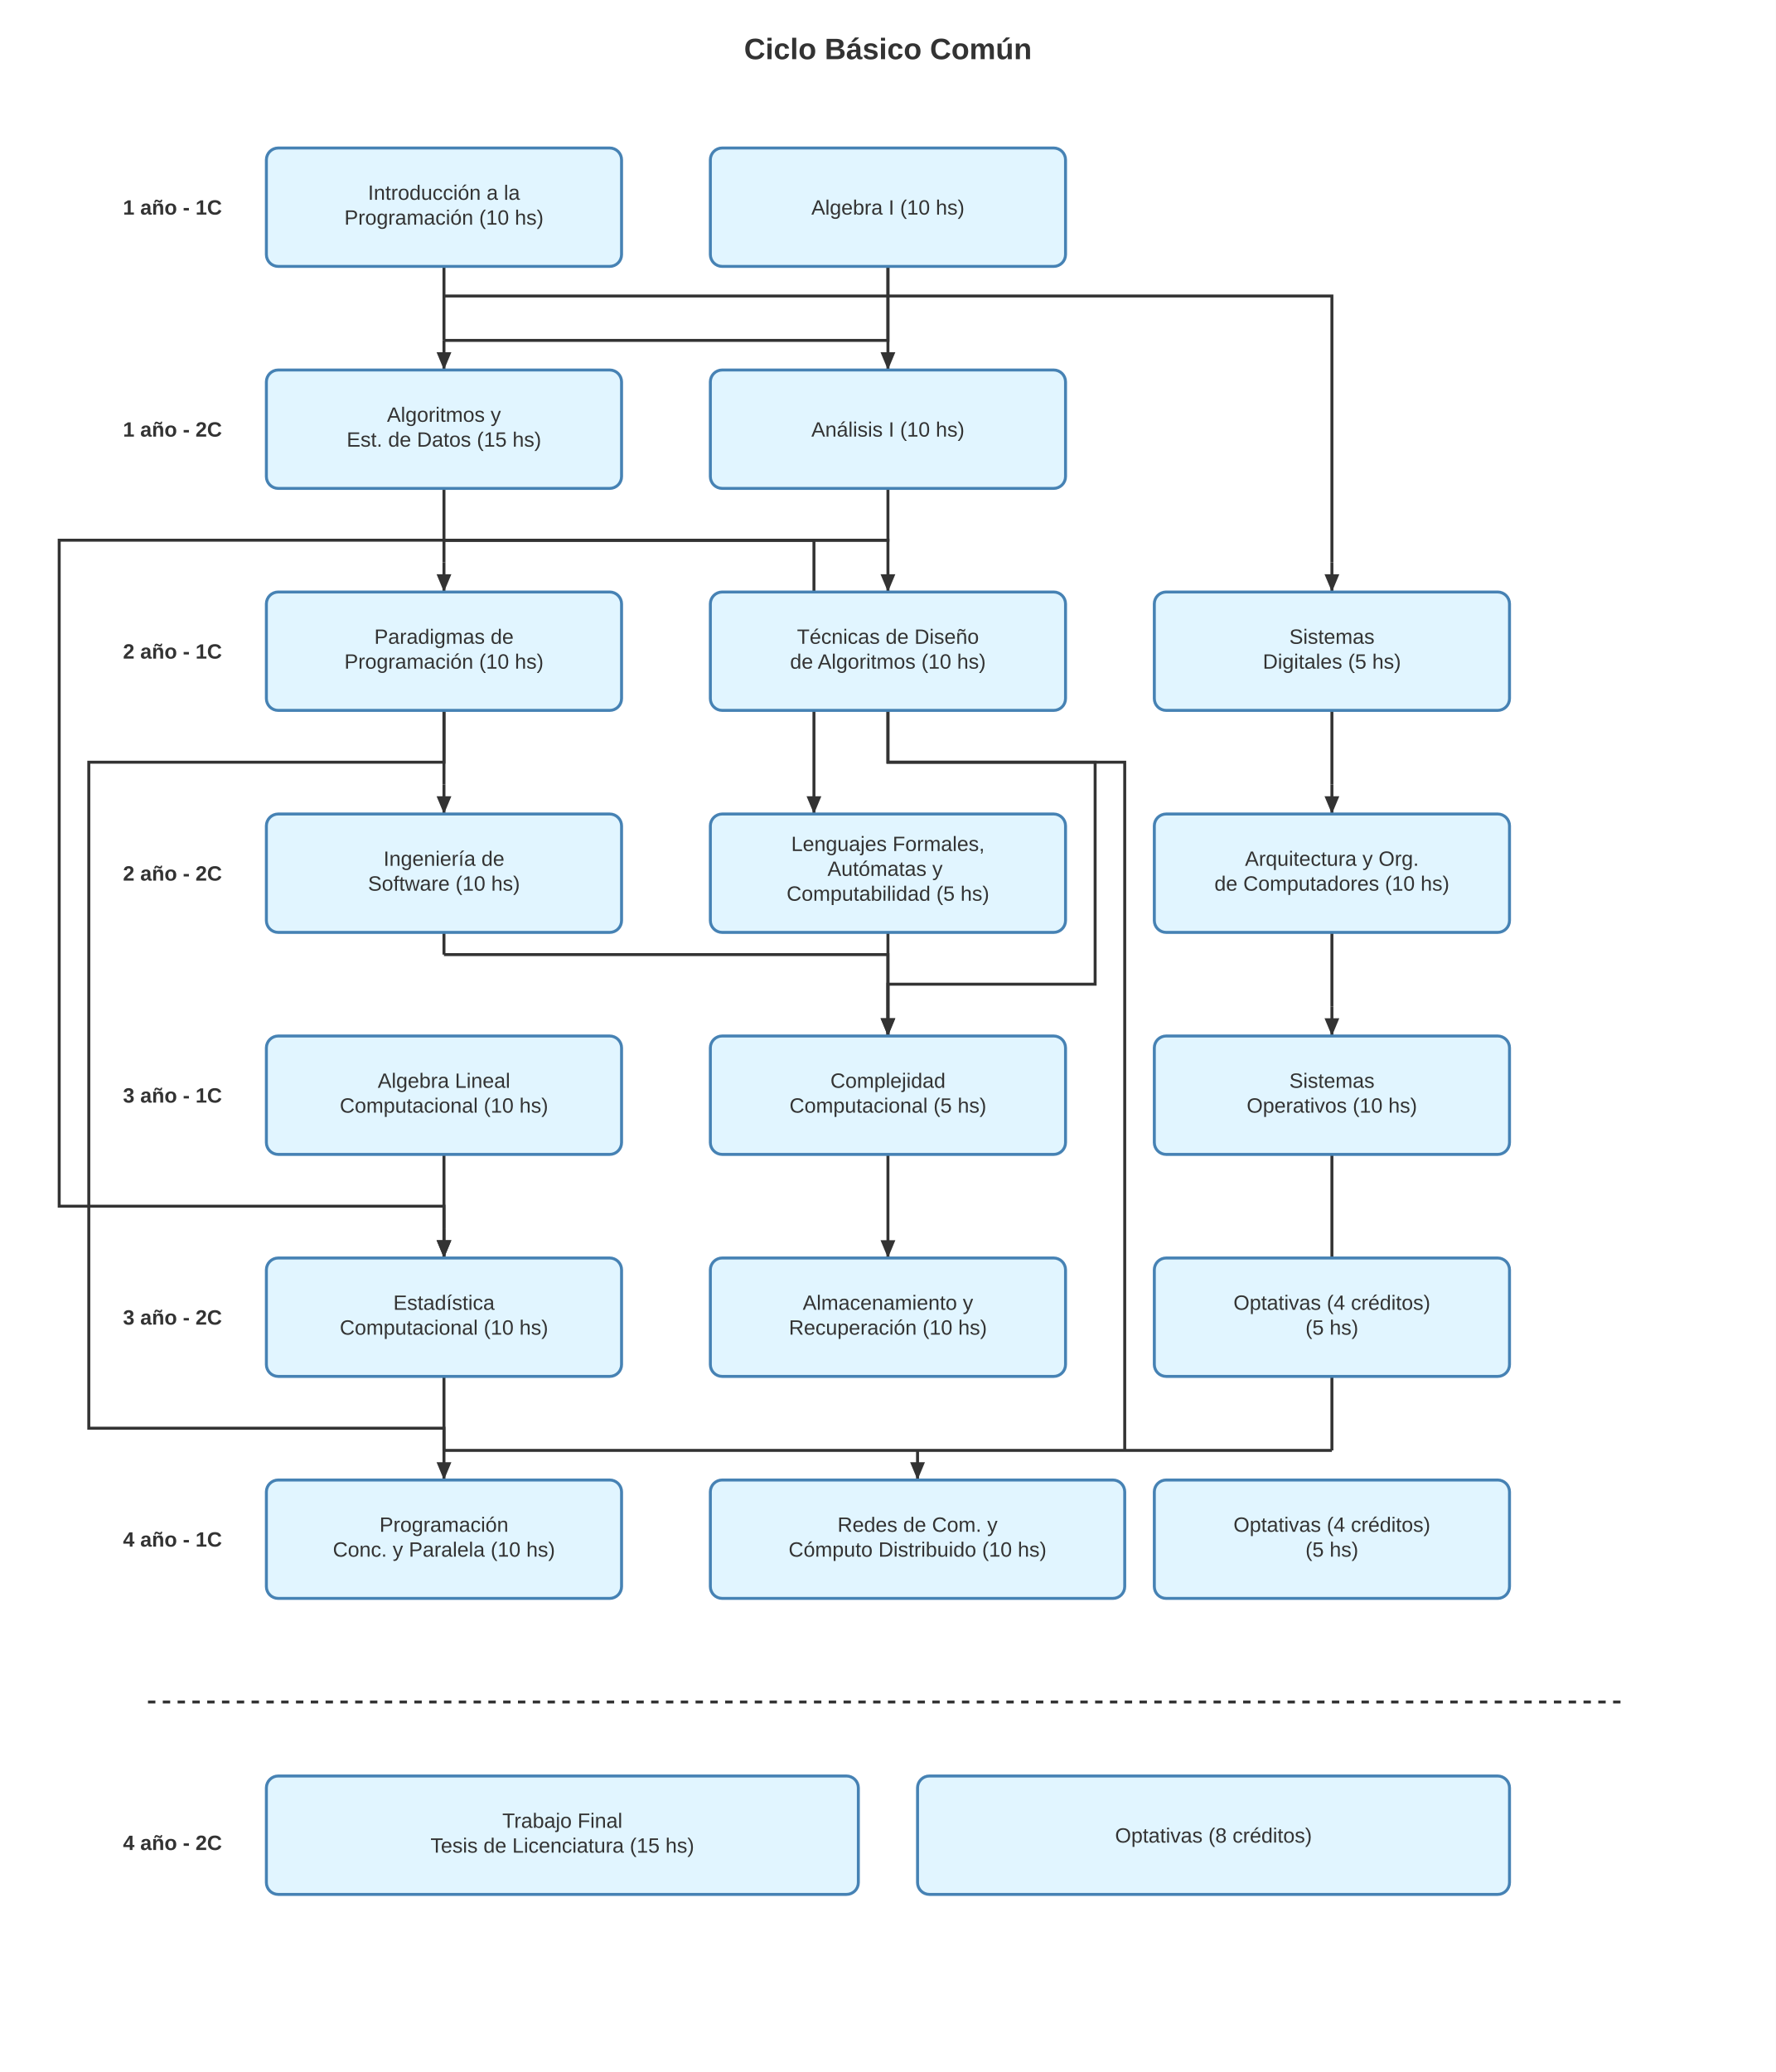
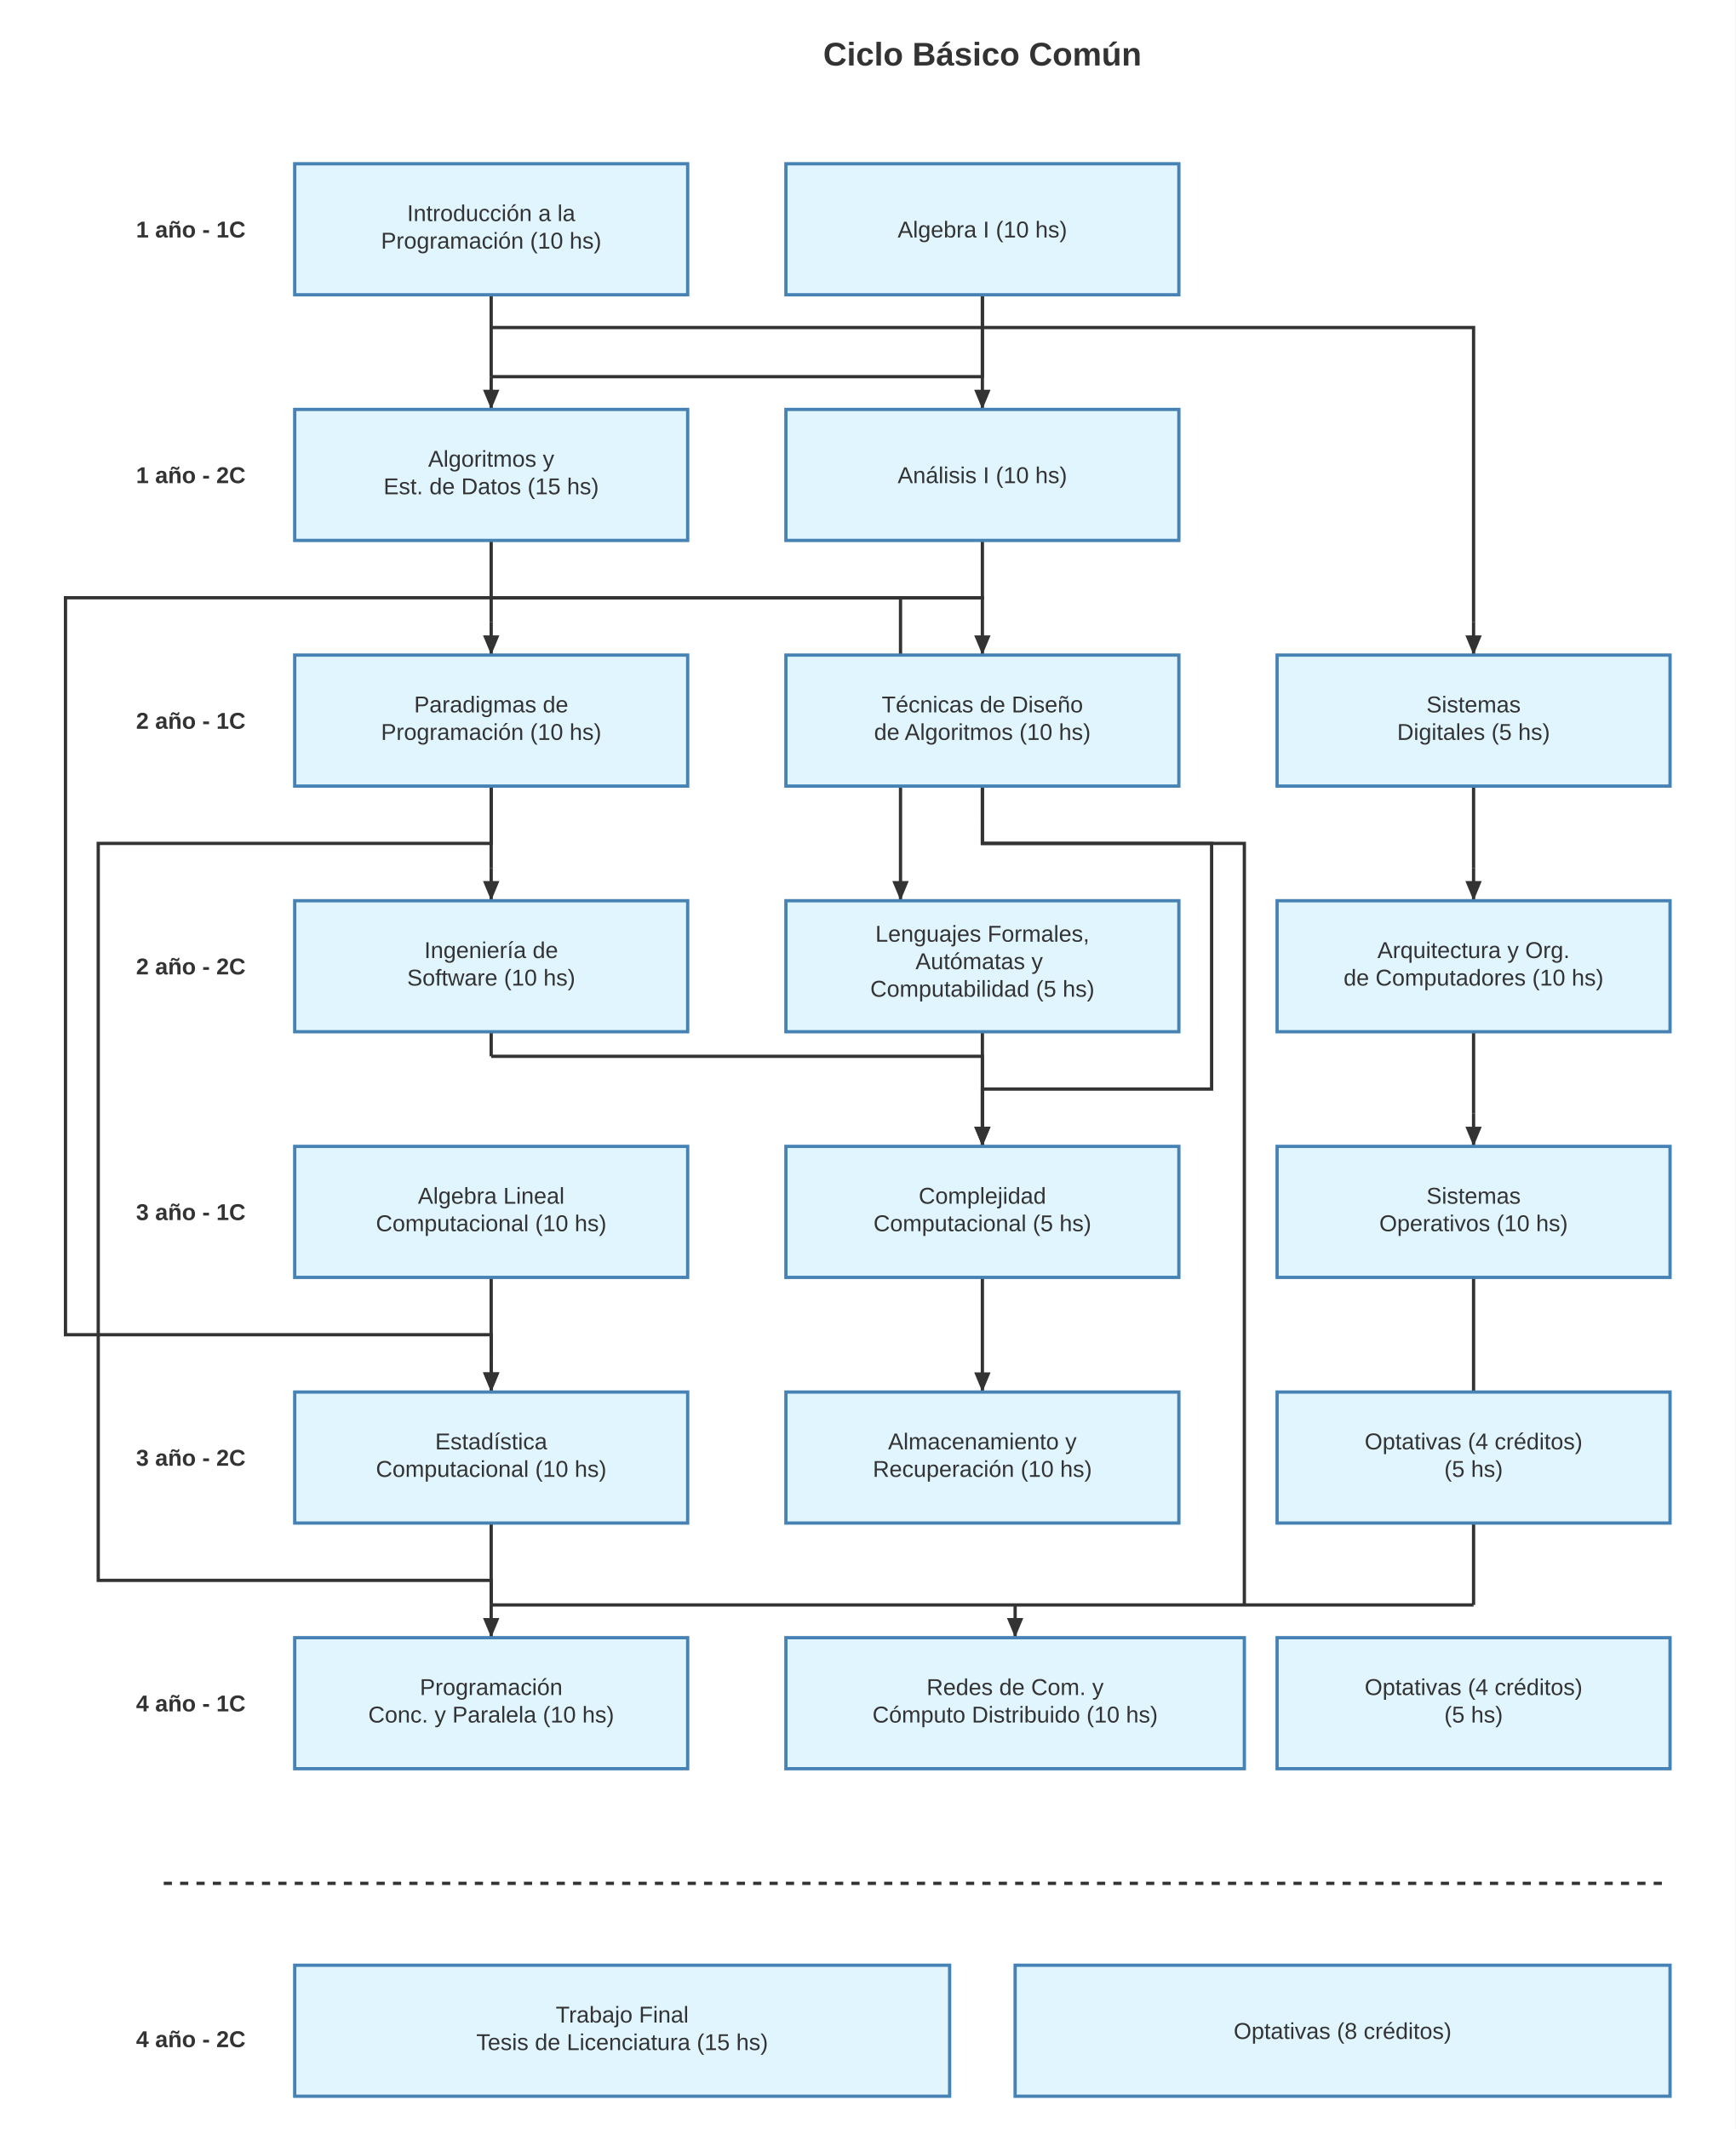
- <svg xmlns="http://www.w3.org/2000/svg" viewBox="0 0 1200 1400">
+ <svg xmlns="http://www.w3.org/2000/svg" viewBox="0 0 1060 1300">
+   <rect width="100%" height="100%" class="background" />
  <defs>
-     <marker id="arrowhead-light" markerWidth="6" markerHeight="5" refX="6" refY="2.5" orient="auto">
+     <style>
+       .edge { fill: none; stroke: #333333; stroke-width: 2; }
+       .edge-arrow { fill: none; stroke: #333333; stroke-width: 2; marker-end: url(#arrowhead); }
+       .weight-text { fill: #333333; font-weight: bold; font-family: Arial; font-size: 14px; }
+       .node-text { fill: #333333; font-family: Arial; font-size: 14px; }
+       .course-node { fill: #e1f5ff; stroke: #4682b4; stroke-width: 2; rx: 8; }
+       .variable-node { fill: #e1f5ff; stroke: #4682b4; stroke-width: 2; }
+       .value-node { fill: #ffe1e1; stroke: #e9967a; stroke-width: 2; }
+       .highlight-edge { stroke: #ef6c00; stroke-width: 2; }
+       .highlight-text { fill: #ef6c00; font-weight: bold; font-family: Arial; font-size: 14px; }
+       .background { fill: #ffffff; }
+       .title { font-family: Arial; font-size: 20px; font-weight: bold; fill: #333333; text-anchor: middle; }
+       .year-label { font-family: Arial; font-size: 14px; font-weight: bold; fill: #333333; text-anchor: end; }
+       .course-label { font-family: Arial; font-size: 14px; fill: #333333; text-anchor: middle; }
+     </style>
+     <marker id="arrowhead" markerWidth="6" markerHeight="5" refX="6" refY="2.5" orient="auto">
      <polygon points="0 0, 6 2.5, 0 5" fill="#333333" />
    </marker>
  </defs>
-   <rect width="1200" height="1400" fill="#ffffff" />
-   <g font-family="Arial" font-size="14" text-anchor="middle" fill="#333333">
-     <text x="600" y="40" font-size="20" font-weight="bold">Ciclo Básico Común</text>
-     <g font-weight="bold" text-anchor="end">
+   <g>
+     <text class="title" x="600" y="40">Ciclo Básico Común</text>
+     <g class="year-label">
      <text x="150" y="145">1 año - 1C</text>
      <text x="150" y="295">1 año - 2C</text>
      <text x="150" y="445">2 año - 1C</text>
      <text x="150" y="595">2 año - 2C</text>
      <text x="150" y="745">3 año - 1C</text>
      <text x="150" y="895">3 año - 2C</text>
      <text x="150" y="1045">4 año - 1C</text>
      <text x="150" y="1250">4 año - 2C</text>
    </g>
-     <g fill="none" stroke="#333333" stroke-width="2">
+     <g class="edge">
      <path d="M 300 180 V 230" />
      <path d="M 600 180 V 230 H 300" />
      <path d="M 300 200 H 900 V 380" />
      <path d="M 300 980 H 900" />
      <path d="M 300 930 V 980" />
      <path d="M 900 780 V 980" />
      <path d="M 600 480 V 515 H 760 V 980" />
      <path d="M 600 330 V 365 H 40 V 815 H 300 V 830" />
      <path d="M 300 480 V 515 H 60 V 965 H 300 V 980" />
      <path d="M 600 180 V 230" />
      <path d="M 300 330 V 380" />
      <path d="M 300 480 V 530" />
      <path d="M 900 480 V 530" />
      <path d="M 300 630 V 645" />
      <path d="M 600 630 V 680" />
      <path d="M 900 630 V 680" />
      <path d="M 300 780 V 830" />
      <path d="M 600 480 V 500" />
    </g>
-     <g fill="none" stroke="#333333" stroke-width="2" marker-end="url(#arrowhead-light)">
+     <g class="edge-arrow" marker-end="url(#arrowhead)">
      <path d="M 300 230 V 250" />
      <path d="M 600 230 V 250" />
      <path d="M 900 380 V 400" />
      <path d="M 300 380 V 400" />
      <path d="M 300 365 H 550 V 550" />
      <path d="M 300 365 H 600 V 400" />
      <path d="M 300 830 V 850" />
      <path d="M 300 530 V 550" />
      <path d="M 300 980 V 1000" />
      <path d="M 900 530 V 550" />
      <path d="M 300 645 H 600 V 850" />
      <path d="M 600 680 V 700" />
      <path d="M 600 500 V 515 H 740 V 665 H 600 V 700" />
      <path d="M 900 680 V 700" />
      <path d="M 300 830 V 850" />
      <path d="M 620 980 V 1000" />
    </g>
-     <line x1="100" y1="1150" x2="1100" y2="1150" stroke="#333333" stroke-width="2" stroke-dasharray="5,5" />
-     <g stroke="#4682b4" stroke-width="2" fill="#e1f5ff">
-       <rect x="180" y="100" width="240" height="80" rx="8" />
-       <rect x="480" y="100" width="240" height="80" rx="8" />
-       <rect x="180" y="250" width="240" height="80" rx="8" />
-       <rect x="480" y="250" width="240" height="80" rx="8" />
-       <rect x="180" y="400" width="240" height="80" rx="8" />
-       <rect x="480" y="400" width="240" height="80" rx="8" />
-       <rect x="780" y="400" width="240" height="80" rx="8" />
-       <rect x="180" y="550" width="240" height="80" rx="8" />
-       <rect x="480" y="550" width="240" height="80" rx="8" />
-       <rect x="780" y="550" width="240" height="80" rx="8" />
-       <rect x="180" y="700" width="240" height="80" rx="8" />
-       <rect x="480" y="700" width="240" height="80" rx="8" />
-       <rect x="780" y="700" width="240" height="80" rx="8" />
-       <rect x="180" y="850" width="240" height="80" rx="8" />
-       <rect x="480" y="850" width="240" height="80" rx="8" />
-       <rect x="780" y="850" width="240" height="80" rx="8" />
-       <rect x="180" y="1000" width="240" height="80" rx="8" />
-       <rect x="480" y="1000" width="280" height="80" rx="8" />
-       <rect x="780" y="1000" width="240" height="80" rx="8" />
-       <rect x="180" y="1200" width="400" height="80" rx="8" />
-       <rect x="620" y="1200" width="400" height="80" rx="8" />
+     <line class="edge" x1="100" y1="1150" x2="1020" y2="1150" stroke-dasharray="5,5" />
+     <g class="course-node">
+       <rect x="180" y="100" width="240" height="80" />
+       <rect x="480" y="100" width="240" height="80" />
+       <rect x="180" y="250" width="240" height="80" />
+       <rect x="480" y="250" width="240" height="80" />
+       <rect x="180" y="400" width="240" height="80" />
+       <rect x="480" y="400" width="240" height="80" />
+       <rect x="780" y="400" width="240" height="80" />
+       <rect x="180" y="550" width="240" height="80" />
+       <rect x="480" y="550" width="240" height="80" />
+       <rect x="780" y="550" width="240" height="80" />
+       <rect x="180" y="700" width="240" height="80" />
+       <rect x="480" y="700" width="240" height="80" />
+       <rect x="780" y="700" width="240" height="80" />
+       <rect x="180" y="850" width="240" height="80" />
+       <rect x="480" y="850" width="240" height="80" />
+       <rect x="780" y="850" width="240" height="80" />
+       <rect x="180" y="1000" width="240" height="80" />
+       <rect x="480" y="1000" width="280" height="80" />
+       <rect x="780" y="1000" width="240" height="80" />
+       <rect x="180" y="1200" width="400" height="80" />
+       <rect x="620" y="1200" width="400" height="80" />
    </g>
-     <g fill="#333333">
+     <g class="course-label">
      <text x="300" y="135">Introducción a la<tspan x="300" dy="1.2em">Programación (10 hs)</tspan>
      </text>
      <text x="600" y="145">Algebra I (10 hs)</text>
      <text x="300" y="285">Algoritmos y<tspan x="300" dy="1.2em">Est. de Datos (15 hs)</tspan>
      </text>
      <text x="600" y="295">Análisis I (10 hs)</text>
      <text x="300" y="435">Paradigmas de<tspan x="300" dy="1.2em">Programación (10 hs)</tspan>
      </text>
      <text x="600" y="435">Técnicas de Diseño<tspan x="600" dy="1.2em">de Algoritmos (10 hs)</tspan>
      </text>
      <text x="900" y="435">Sistemas<tspan x="900" dy="1.2em">Digitales (5 hs)</tspan>
      </text>
      <text x="300" y="585">Ingeniería de<tspan x="300" dy="1.2em">Software (10 hs)</tspan>
      </text>
      <text x="600" y="575">Lenguajes Formales,<tspan x="600" dy="1.2em">Autómatas y</tspan>
        <tspan x="600" dy="1.2em">Computabilidad (5 hs)</tspan>
      </text>
      <text x="900" y="585">Arquitectura y Org.<tspan x="900" dy="1.2em">de Computadores (10 hs)</tspan>
      </text>
      <text x="300" y="735">Algebra Lineal<tspan x="300" dy="1.2em">Computacional (10 hs)</tspan>
      </text>
      <text x="600" y="735">Complejidad<tspan x="600" dy="1.2em">Computacional (5 hs)</tspan>
      </text>
      <text x="900" y="735">Sistemas<tspan x="900" dy="1.2em">Operativos (10 hs)</tspan>
      </text>
      <text x="300" y="885">Estadística<tspan x="300" dy="1.2em">Computacional (10 hs)</tspan>
      </text>
      <text x="600" y="885">Almacenamiento y<tspan x="600" dy="1.2em">Recuperación (10 hs)</tspan>
      </text>
      <text x="900" y="885">Optativas (4 créditos)<tspan x="900" dy="1.2em">(5 hs)</tspan>
      </text>
      <text x="300" y="1035">Programación<tspan x="300" dy="1.2em">Conc. y Paralela (10 hs)</tspan>
      </text>
      <text x="620" y="1035">Redes de Com. y<tspan x="620" dy="1.2em">Cómputo Distribuido (10 hs)</tspan>
      </text>
      <text x="900" y="1035">Optativas (4 créditos)<tspan x="900" dy="1.2em">(5 hs)</tspan>
      </text>
      <text x="380" y="1235">Trabajo Final<tspan x="380" dy="1.2em">Tesis de Licenciatura (15 hs)</tspan>
      </text>
      <text x="820" y="1245">Optativas (8 créditos)</text>
    </g>
  </g>
</svg>
